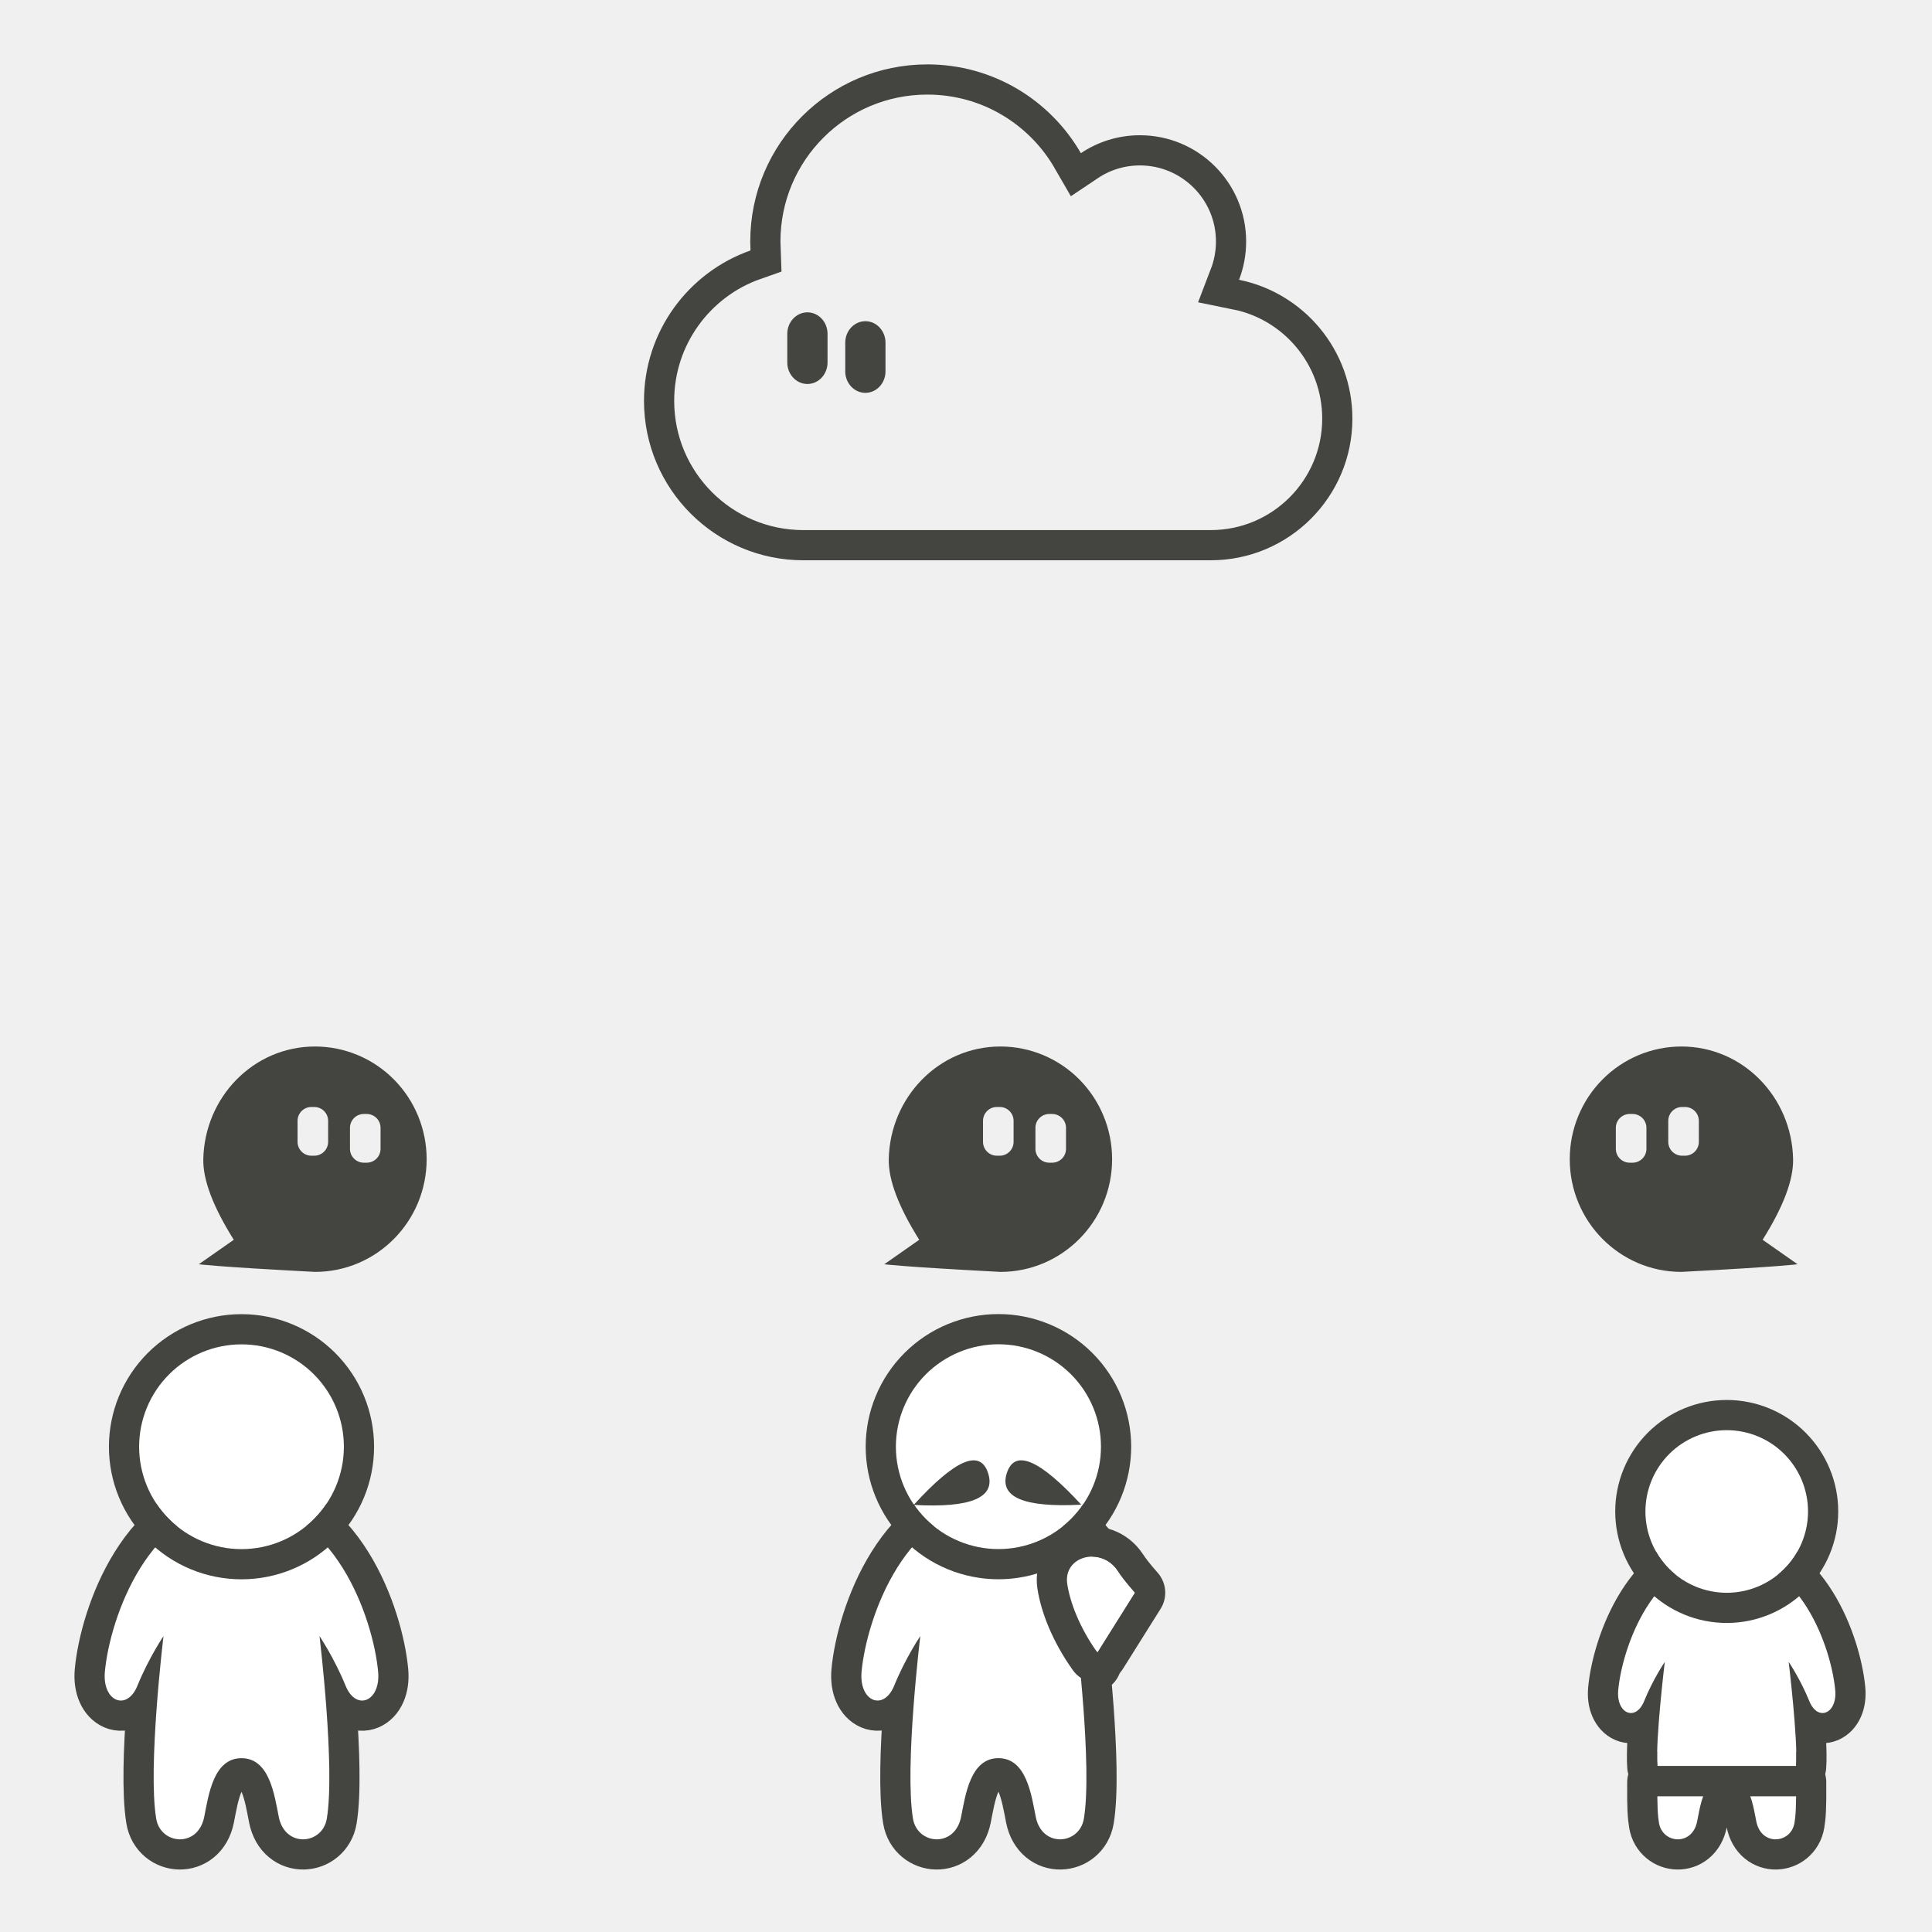
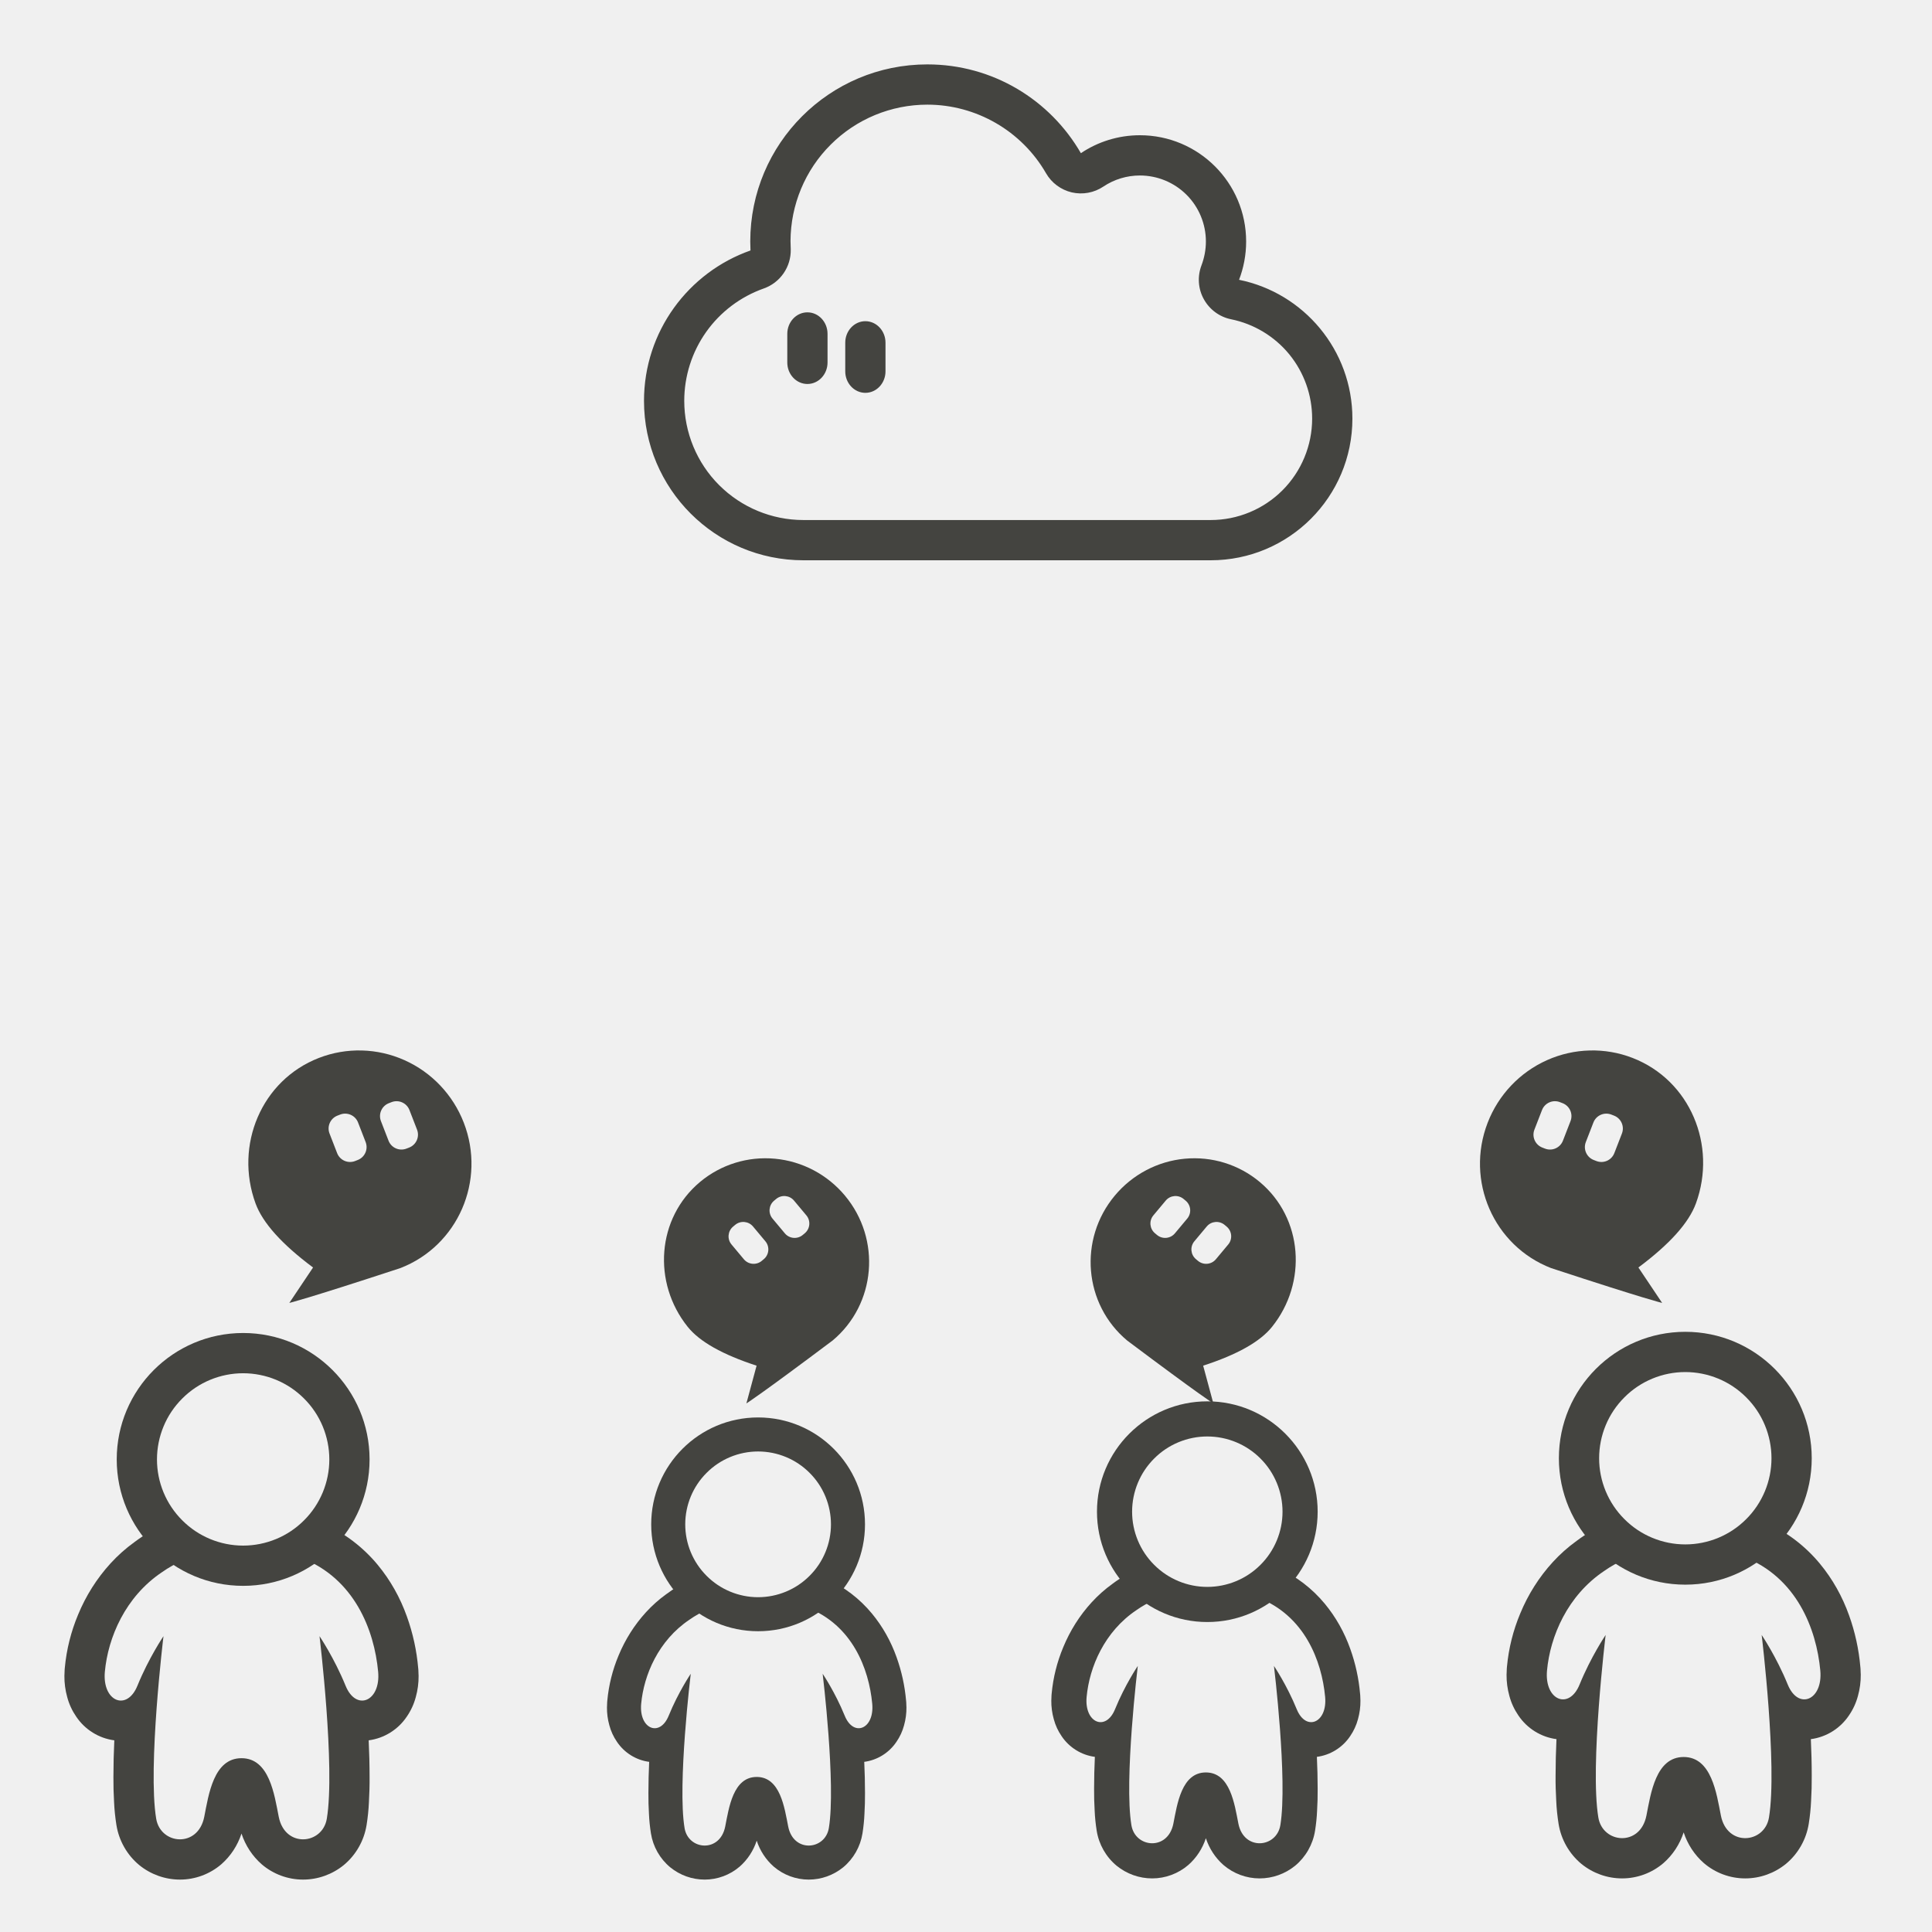
- <svg xmlns="http://www.w3.org/2000/svg" width="240pt" height="240pt" viewBox="0 0 240 240">
+ <svg xmlns="http://www.w3.org/2000/svg" style="isolation:isolate" viewBox="0 0 240 240" width="240pt" height="240pt">
  <defs>
-     <style>#p1 {animation: p1 linear 3.2s infinite;} @keyframes p1 {0% {transform: translate(0, 0);opacity: 0;} 30% {transform: translate(15pt, -20pt);opacity: 1;} 60%, 100% {transform: translate(30pt, -40pt);opacity: 0;}} #p2 {animation: p2 linear 3.2s infinite;} @keyframes p2 {0%, 35% {transform: translate(0, 0);opacity: 0;} 65% {transform: translate(0, -21pt);opacity: 1;}95%, 100% {transform: translate(0, -42pt);opacity: 0;}}#p3 {animation: p3 linear 3.2s infinite;} @keyframes p3 {0%, 20% {transform: translate(0, 0);opacity: 0;} 50% {transform: translate(-15px, -20pt);opacity: 1;} 80%, 100% {transform: translate(-30pt, -40pt);opacity: 0;}} #cloud {animation: cloud linear 3.2s infinite;transform-origin: 50% 60%;} @keyframes cloud {0%, 79% {transform: scale(1.0, 1.0);} 80% {transform: scale(1.0, 1.02);} 85% {transform: scale(1.0, 0.95);} 90% {transform: scale(0.9, 1.0);} 98%, 100% {transform: scale(1.0, 1.0);}}</style>
+     <style>#kv-cloud {animation:kv-cloud linear 3.2s infinite;transform-origin: 50% 60%;} @keyframes kv-cloud {0%, 84% {transform:scale(1.0,1.0);} 85% {transform:scale(1.0,1.02);} 90% {transform:scale(1.02, 0.96);} 95% {transform:scale(0.92,1.0);}100% {transform:scale(1.0,1.0);}} #kv-p0 {animation:kv-p0 ease-out 3.2s infinite;}@keyframes kv-p0 {0% {transform:translate(0, 0);opacity:0;} 30% {transform:translate(10pt, -25pt);opacity:1;} 60%, 100% {transform:translate(20pt,-50pt);opacity:0;}} #kv-p1 {animation:kv-p1 ease-out 3.2s infinite;} @keyframes kv-p1 {0%, 25% {transform:translate(0,0);opacity:0;} 55% {transform:translate(3pt, -25pt);opacity:1;} 85%, 100% {transform:translate(6pt,-50pt);opacity:0;}} #kv-p2 {animation:kv-p2 ease-out 3.2s infinite;} @keyframes kv-p2 {0%, 20% {transform:translate(0,0);opacity:0;} 50% {transform:translate(-3pt, -25pt);opacity:1;} 80%, 100% {transform:translate(-6pt,-50pt);opacity:0;}} #kv-p3 {animation:kv-p3 ease-out 3.2s infinite;} @keyframes kv-p3 {0%, 10% {transform:translate(0,0);opacity:0;} 40% {transform:translate(-10pt, -25pt);opacity:1;} 70%, 100% {transform:translate(-20pt,-50pt);opacity:0;}}</style>
  </defs>
  <g>
-     <mask id="mask-h1-0" x="-200%" y="-200%" width="400%" height="400%">
-       <rect x="-200%" y="-200%" width="400%" height="400%" style="fill:#fff;" />
-       <path d=" M 30 186.842 C 18.51 186.842 13.638 201.045 13.026 207.661 C 12.685 211.356 15.758 212.635 17.072 209.406 C 18.475 205.96 20.309 203.25 20.309 203.25 C 20.309 203.25 18.338 219.523 19.402 225.925 C 19.939 229.159 24.598 229.604 25.373 225.693 C 25.916 222.948 26.53 218.409 30 218.409 C 33.47 218.409 34.084 222.948 34.627 225.693 C 35.402 229.604 40.061 229.159 40.598 225.925 C 41.662 219.523 39.691 203.25 39.691 203.25 C 39.691 203.25 41.525 205.96 42.928 209.406 C 44.242 212.635 47.315 211.356 46.974 207.661 C 46.362 201.045 41.49 186.842 30 186.842 L 30 186.842 Z " fill="black" stroke="none" />
-     </mask>
-     <path d=" M 30 186.842 C 18.51 186.842 13.638 201.045 13.026 207.661 C 12.685 211.356 15.758 212.635 17.072 209.406 C 18.475 205.96 20.309 203.25 20.309 203.25 C 20.309 203.25 18.338 219.523 19.402 225.925 C 19.939 229.159 24.598 229.604 25.373 225.693 C 25.916 222.948 26.53 218.409 30 218.409 C 33.47 218.409 34.084 222.948 34.627 225.693 C 35.402 229.604 40.061 229.159 40.598 225.925 C 41.662 219.523 39.691 203.25 39.691 203.25 C 39.691 203.25 41.525 205.96 42.928 209.406 C 44.242 212.635 47.315 211.356 46.974 207.661 C 46.362 201.045 41.49 186.842 30 186.842 L 30 186.842 Z " fill="rgb(255,255,255)" />
-     <path d=" M 30 186.842 C 18.51 186.842 13.638 201.045 13.026 207.661 C 12.685 211.356 15.758 212.635 17.072 209.406 C 18.475 205.96 20.309 203.25 20.309 203.25 C 20.309 203.25 18.338 219.523 19.402 225.925 C 19.939 229.159 24.598 229.604 25.373 225.693 C 25.916 222.948 26.53 218.409 30 218.409 C 33.47 218.409 34.084 222.948 34.627 225.693 C 35.402 229.604 40.061 229.159 40.598 225.925 C 41.662 219.523 39.691 203.25 39.691 203.25 C 39.691 203.25 41.525 205.96 42.928 209.406 C 44.242 212.635 47.315 211.356 46.974 207.661 C 46.362 201.045 41.49 186.842 30 186.842 L 30 186.842 Z " fill="rgb(255,255,255)" mask="url(#mask-h1-0)" vector-effect="non-scaling-stroke" stroke-width="10" stroke="#444440" stroke-linejoin="round" stroke-linecap="butt" stroke-miterlimit="4" />
-     <mask id="mask-h1-1" x="-200%" y="-200%" width="400%" height="400%">
-       <rect x="-200%" y="-200%" width="400%" height="400%" style="fill:#fff;" />
-       <path d=" M 42.719 179.719 C 42.719 183.093 41.379 186.328 38.994 188.713 C 36.609 191.098 33.373 192.438 30 192.438 C 26.627 192.438 23.391 191.098 21.006 188.713 C 18.621 186.328 17.281 183.093 17.281 179.719 C 17.281 176.346 18.621 173.111 21.006 170.725 C 23.391 168.34 26.627 167 30 167 C 33.373 167 36.609 168.34 38.994 170.725 C 41.379 173.111 42.719 176.346 42.719 179.719 L 42.719 179.719 Z " fill="black" stroke="none" />
-     </mask>
-     <path d=" M 42.719 179.719 C 42.719 183.093 41.379 186.328 38.994 188.713 C 36.609 191.098 33.373 192.438 30 192.438 C 26.627 192.438 23.391 191.098 21.006 188.713 C 18.621 186.328 17.281 183.093 17.281 179.719 C 17.281 176.346 18.621 173.111 21.006 170.725 C 23.391 168.34 26.627 167 30 167 C 33.373 167 36.609 168.34 38.994 170.725 C 41.379 173.111 42.719 176.346 42.719 179.719 L 42.719 179.719 Z " fill="rgb(255,255,255)" />
-     <path d=" M 42.719 179.719 C 42.719 183.093 41.379 186.328 38.994 188.713 C 36.609 191.098 33.373 192.438 30 192.438 C 26.627 192.438 23.391 191.098 21.006 188.713 C 18.621 186.328 17.281 183.093 17.281 179.719 C 17.281 176.346 18.621 173.111 21.006 170.725 C 23.391 168.34 26.627 167 30 167 C 33.373 167 36.609 168.34 38.994 170.725 C 41.379 173.111 42.719 176.346 42.719 179.719 L 42.719 179.719 Z " fill="rgb(255,255,255)" mask="url(#mask-h1-1)" vector-effect="non-scaling-stroke" stroke-width="10" stroke="#444440" stroke-linejoin="round" stroke-linecap="butt" stroke-miterlimit="4" />
+     <path d=" M 20.526 189.329 C 19.162 189.932 17.873 190.682 16.689 191.574 L 20.127 195.3 C 20.941 194.725 21.838 194.22 22.823 193.801 C 21.158 192.671 20.419 191.026 20.526 189.329 ZM 40.33 189.34 C 42.88 190.5 45.13 192.23 46.92 194.39 C 48.5 196.3 49.72 198.48 50.55 200.82 C 51.29 202.88 51.76 205.03 51.95 207.22 C 51.96 207.29 51.96 207.36 51.97 207.43 L 51.99 207.98 C 52 208.05 52 208.11 52 208.17 C 52.01 209.07 51.89 209.96 51.65 210.82 C 51.42 211.69 51.04 212.51 50.53 213.25 C 49.45 214.86 47.72 215.94 45.8 216.19 C 45.87 217.71 45.91 219.22 45.91 220.74 C 45.92 221.77 45.89 222.81 45.83 223.84 C 45.79 224.8 45.69 225.75 45.54 226.7 C 45.23 228.65 44.22 230.43 42.7 231.69 C 41.27 232.85 39.49 233.49 37.64 233.49 C 35.76 233.49 33.93 232.81 32.5 231.58 C 31.34 230.56 30.48 229.24 30 227.77 C 29.52 229.24 28.66 230.56 27.5 231.58 C 26.07 232.81 24.24 233.49 22.36 233.49 C 20.51 233.49 18.73 232.85 17.3 231.69 C 15.78 230.43 14.77 228.65 14.46 226.7 C 14.31 225.75 14.21 224.8 14.17 223.84 C 14.11 222.81 14.08 221.77 14.09 220.74 C 14.09 219.22 14.13 217.71 14.2 216.19 C 12.28 215.94 10.55 214.86 9.47 213.25 C 8.96 212.51 8.58 211.69 8.35 210.82 C 8.11 209.96 7.99 209.07 8 208.17 C 8 208.11 8 208.05 8.01 207.98 L 8.03 207.43 C 8.04 207.35 8.04 207.27 8.05 207.19 C 8.26 204.91 8.82 202.68 9.7 200.58 C 10.67 198.23 12.03 196.07 13.74 194.2 C 14.635 193.225 15.62 192.342 16.689 191.574 L 20.127 195.3 C 15.564 198.352 13.419 203.416 13.026 207.661 C 12.685 211.356 15.758 212.635 17.072 209.406 C 18.475 205.96 20.309 203.25 20.309 203.25 C 20.309 203.25 18.338 219.523 19.402 225.925 C 19.939 229.159 24.598 229.604 25.373 225.693 C 25.916 222.948 26.53 218.409 30 218.409 C 33.47 218.409 34.084 222.948 34.627 225.693 C 35.402 229.604 40.061 229.159 40.598 225.925 C 41.662 219.523 39.691 203.25 39.691 203.25 C 39.691 203.25 41.525 205.96 42.928 209.406 C 44.242 212.635 47.315 211.356 46.974 207.661 C 46.495 202.48 44.017 196.079 37.452 193.542 C 38.771 192.05 39.783 189.09 40.33 189.34 Z " fill-rule="evenodd" fill="#444440" />
+     <path d=" M 14.5 181.295 C 14.5 172.627 21.537 165.59 30.205 165.59 C 38.873 165.59 45.91 172.627 45.91 181.295 C 45.91 189.963 38.873 197 30.205 197 C 21.537 197 14.5 189.963 14.5 181.295 ZM 19.5 181.3 C 19.5 178.46 20.63 175.73 22.64 173.73 C 24.64 171.72 27.37 170.59 30.2 170.59 C 33.04 170.59 35.77 171.72 37.77 173.73 C 39.78 175.73 40.91 178.46 40.91 181.3 C 40.91 184.13 39.78 186.86 37.77 188.86 C 35.77 190.87 33.04 192 30.2 192 C 27.37 192 24.64 190.87 22.64 188.86 C 20.63 186.86 19.5 184.13 19.5 181.3 Z " fill-rule="evenodd" fill="#444440" />
  </g>
  <g>
-     <mask id="mask-h2-0" x="-200%" y="-200%" width="400%" height="400%">
-       <rect x="-200%" y="-200%" width="400%" height="400%" style="fill:#fff;" />
-       <path d=" M 135.584 206.521 C 135.022 205.143 133.736 203.246 133.736 203.246 C 133.736 203.246 135.71 219.521 134.644 225.925 C 134.106 229.159 129.439 229.605 128.663 225.693 C 128.119 222.947 127.505 218.407 124.029 218.407 C 120.552 218.407 119.938 222.947 119.394 225.693 C 118.618 229.605 113.951 229.159 113.413 225.925 C 112.347 219.521 114.321 203.246 114.321 203.246 C 114.321 203.246 112.484 205.956 111.079 209.403 C 109.763 212.632 106.684 211.353 107.026 207.657 C 107.639 201.04 112.519 186.835 124.029 186.835 L 124.029 186.835 C 131.434 186.835 136.095 192.716 138.606 198.677 L 135.584 206.521 L 135.584 206.521 Z " fill="black" stroke="none" />
-     </mask>
-     <path d=" M 135.584 206.521 C 135.022 205.143 133.736 203.246 133.736 203.246 C 133.736 203.246 135.71 219.521 134.644 225.925 C 134.106 229.159 129.439 229.605 128.663 225.693 C 128.119 222.947 127.505 218.407 124.029 218.407 C 120.552 218.407 119.938 222.947 119.394 225.693 C 118.618 229.605 113.951 229.159 113.413 225.925 C 112.347 219.521 114.321 203.246 114.321 203.246 C 114.321 203.246 112.484 205.956 111.079 209.403 C 109.763 212.632 106.684 211.353 107.026 207.657 C 107.639 201.04 112.519 186.835 124.029 186.835 L 124.029 186.835 C 131.434 186.835 136.095 192.716 138.606 198.677 L 135.584 206.521 L 135.584 206.521 Z " fill="rgb(255,255,255)" />
-     <path d=" M 135.584 206.521 C 135.022 205.143 133.736 203.246 133.736 203.246 C 133.736 203.246 135.71 219.521 134.644 225.925 C 134.106 229.159 129.439 229.605 128.663 225.693 C 128.119 222.947 127.505 218.407 124.029 218.407 C 120.552 218.407 119.938 222.947 119.394 225.693 C 118.618 229.605 113.951 229.159 113.413 225.925 C 112.347 219.521 114.321 203.246 114.321 203.246 C 114.321 203.246 112.484 205.956 111.079 209.403 C 109.763 212.632 106.684 211.353 107.026 207.657 C 107.639 201.04 112.519 186.835 124.029 186.835 L 124.029 186.835 C 131.434 186.835 136.095 192.716 138.606 198.677 L 135.584 206.521 L 135.584 206.521 Z " fill="rgb(255,255,255)" mask="url(#mask-h2-0)" vector-effect="non-scaling-stroke" stroke-width="10" stroke="#444440" stroke-linejoin="round" stroke-linecap="butt" stroke-miterlimit="4" />
-     <mask id="mask-h2-1" x="-200%" y="-200%" width="400%" height="400%">
-       <rect x="-200%" y="-200%" width="400%" height="400%" style="fill:#fff;" />
-       <path d=" M 141 197.855 C 139.733 196.408 139.279 195.774 138.844 195.12 C 136.81 192.056 132.05 193.27 132.579 196.777 C 132.916 199.016 134.093 202.17 136.328 205.299 L 141 197.855 L 141 197.855 Z " fill="black" stroke="none" />
-     </mask>
-     <path d=" M 141 197.855 C 139.733 196.408 139.279 195.774 138.844 195.12 C 136.81 192.056 132.05 193.27 132.579 196.777 C 132.916 199.016 134.093 202.17 136.328 205.299 L 141 197.855 L 141 197.855 Z " fill="rgb(255,255,255)" />
-     <path d=" M 141 197.855 C 139.733 196.408 139.279 195.774 138.844 195.12 C 136.81 192.056 132.05 193.27 132.579 196.777 C 132.916 199.016 134.093 202.17 136.328 205.299 L 141 197.855 L 141 197.855 Z " fill="rgb(255,255,255)" mask="url(#mask-h2-1)" vector-effect="non-scaling-stroke" stroke-width="10" stroke="#444440" stroke-linejoin="round" stroke-linecap="butt" stroke-miterlimit="4" />
-     <mask id="mask-h2-2" x="-200%" y="-200%" width="400%" height="400%">
-       <rect x="-200%" y="-200%" width="400%" height="400%" style="fill:#fff;" />
-       <path d=" M 136.769 179.711 C 136.769 183.085 135.427 186.32 133.037 188.706 C 130.648 191.092 127.408 192.432 124.029 192.432 C 120.65 192.432 117.409 191.092 115.02 188.706 C 112.63 186.32 111.288 183.085 111.288 179.711 C 111.288 176.337 112.63 173.101 115.02 170.715 C 117.409 168.33 120.65 166.989 124.029 166.989 C 127.408 166.989 130.648 168.33 133.037 170.715 C 135.427 173.101 136.769 176.337 136.769 179.711 L 136.769 179.711 Z " fill="black" stroke="none" />
-     </mask>
-     <path d=" M 136.769 179.711 C 136.769 183.085 135.427 186.32 133.037 188.706 C 130.648 191.092 127.408 192.432 124.029 192.432 C 120.65 192.432 117.409 191.092 115.02 188.706 C 112.63 186.32 111.288 183.085 111.288 179.711 C 111.288 176.337 112.63 173.101 115.02 170.715 C 117.409 168.33 120.65 166.989 124.029 166.989 C 127.408 166.989 130.648 168.33 133.037 170.715 C 135.427 173.101 136.769 176.337 136.769 179.711 L 136.769 179.711 Z " fill="rgb(255,255,255)" />
-     <path d=" M 136.769 179.711 C 136.769 183.085 135.427 186.32 133.037 188.706 C 130.648 191.092 127.408 192.432 124.029 192.432 C 120.65 192.432 117.409 191.092 115.02 188.706 C 112.63 186.32 111.288 183.085 111.288 179.711 C 111.288 176.337 112.63 173.101 115.02 170.715 C 117.409 168.33 120.65 166.989 124.029 166.989 C 127.408 166.989 130.648 168.33 133.037 170.715 C 135.427 173.101 136.769 176.337 136.769 179.711 L 136.769 179.711 Z " fill="rgb(255,255,255)" mask="url(#mask-h2-2)" vector-effect="non-scaling-stroke" stroke-width="10" stroke="#444440" stroke-linejoin="round" stroke-linecap="butt" stroke-miterlimit="4" />
-     <path d=" M 125.076 182.975 Q 123.606 187.483 134.316 186.916 Q 126.546 178.468 125.076 182.975 ZM 122.744 182.995 Q 124.228 187.547 113.506 186.945 Q 121.26 178.444 122.744 182.995 Z " fill-rule="evenodd" fill="#444440" />
+     <path d=" M 85.99 196.152 C 84.837 196.661 83.747 197.295 82.746 198.05 L 85.653 201.2 C 86.341 200.714 87.1 200.287 87.932 199.933 C 86.525 198.977 85.9 197.586 85.99 196.152 ZM 102.735 196.161 C 104.891 197.142 106.793 198.604 108.307 200.431 C 109.642 202.046 110.674 203.889 111.376 205.867 C 112.001 207.609 112.399 209.427 112.559 211.279 C 112.568 211.338 112.568 211.397 112.576 211.456 L 112.593 211.921 C 112.602 211.98 112.602 212.031 112.602 212.082 C 112.61 212.843 112.509 213.595 112.306 214.322 C 112.111 215.058 111.79 215.751 111.359 216.377 C 110.446 217.738 108.983 218.651 107.36 218.863 C 107.419 220.148 107.453 221.425 107.453 222.71 C 107.461 223.581 107.436 224.46 107.385 225.331 C 107.351 226.143 107.267 226.946 107.14 227.749 C 106.878 229.398 106.024 230.903 104.739 231.968 C 103.529 232.949 102.024 233.49 100.46 233.49 C 98.871 233.49 97.323 232.915 96.114 231.875 C 95.134 231.013 94.406 229.897 94.001 228.654 C 93.595 229.897 92.868 231.013 91.887 231.875 C 90.678 232.915 89.13 233.49 87.541 233.49 C 85.977 233.49 84.472 232.949 83.263 231.968 C 81.977 230.903 81.123 229.398 80.861 227.749 C 80.735 226.946 80.65 226.143 80.616 225.331 C 80.565 224.46 80.54 223.581 80.549 222.71 C 80.549 221.425 80.582 220.148 80.642 218.863 C 79.018 218.651 77.555 217.738 76.642 216.377 C 76.211 215.751 75.89 215.058 75.695 214.322 C 75.492 213.595 75.391 212.843 75.399 212.082 C 75.399 212.031 75.399 211.98 75.408 211.921 L 75.425 211.456 C 75.433 211.388 75.433 211.321 75.442 211.253 C 75.619 209.325 76.093 207.44 76.837 205.664 C 77.657 203.677 78.807 201.851 80.253 200.27 C 81.01 199.446 81.842 198.699 82.746 198.05 L 85.653 201.2 C 81.795 203.781 79.981 208.062 79.649 211.651 C 79.361 214.775 81.959 215.857 83.07 213.127 C 84.256 210.213 85.807 207.922 85.807 207.922 C 85.807 207.922 84.141 221.681 85.04 227.094 C 85.494 229.828 89.433 230.205 90.088 226.898 C 90.548 224.577 91.066 220.739 94.001 220.739 C 96.935 220.739 97.453 224.577 97.913 226.898 C 98.568 230.205 102.507 229.828 102.961 227.094 C 103.861 221.681 102.194 207.922 102.194 207.922 C 102.194 207.922 103.745 210.213 104.931 213.127 C 106.042 215.857 108.641 214.775 108.352 211.651 C 107.947 207.271 105.852 201.859 100.301 199.713 C 101.417 198.453 102.272 195.949 102.735 196.161 Z " fill-rule="evenodd" fill="#444440" />
+     <path d=" M 80.895 189.359 C 80.895 182.03 86.845 176.08 94.174 176.08 C 101.503 176.08 107.453 182.03 107.453 189.359 C 107.453 196.687 101.503 202.637 94.174 202.637 C 86.845 202.637 80.895 196.687 80.895 189.359 ZM 85.123 189.363 C 85.123 186.962 86.078 184.653 87.778 182.962 C 89.469 181.263 91.777 180.308 94.17 180.308 C 96.571 180.308 98.879 181.263 100.57 182.962 C 102.27 184.653 103.225 186.962 103.225 189.363 C 103.225 191.756 102.27 194.064 100.57 195.755 C 98.879 197.454 96.571 198.41 94.17 198.41 C 91.777 198.41 89.469 197.454 87.778 195.755 C 86.078 194.064 85.123 191.756 85.123 189.363 Z " fill-rule="evenodd" fill="#444440" />
  </g>
  <g>
-     <mask id="mask-h3-0" x="-200%" y="-200%" width="400%" height="400%">
-       <rect x="-200%" y="-200%" width="400%" height="400%" style="fill:#fff;" />
-       <path d=" M 212.556 221.395 C 211.449 222.57 211.124 224.761 210.825 226.269 C 210.21 229.375 206.511 229.021 206.084 226.453 C 205.943 225.603 205.852 224.589 205.885 221.395 L 212.556 221.395 L 216.444 221.395 L 223.115 221.395 C 223.148 224.589 223.057 225.603 222.916 226.453 C 222.489 229.021 218.79 229.375 218.175 226.269 C 217.876 224.761 217.551 222.57 216.444 221.395 L 212.556 221.395 L 212.556 221.395 Z " fill="black" stroke="none" />
-     </mask>
-     <path d=" M 212.556 221.395 C 211.449 222.57 211.124 224.761 210.825 226.269 C 210.21 229.375 206.511 229.021 206.084 226.453 C 205.943 225.603 205.852 224.589 205.885 221.395 L 212.556 221.395 L 216.444 221.395 L 223.115 221.395 C 223.148 224.589 223.057 225.603 222.916 226.453 C 222.489 229.021 218.79 229.375 218.175 226.269 C 217.876 224.761 217.551 222.57 216.444 221.395 L 212.556 221.395 L 212.556 221.395 Z " fill="rgb(255,255,255)" />
-     <path d=" M 212.556 221.395 C 211.449 222.57 211.124 224.761 210.825 226.269 C 210.21 229.375 206.511 229.021 206.084 226.453 C 205.943 225.603 205.852 224.589 205.885 221.395 L 212.556 221.395 L 216.444 221.395 L 223.115 221.395 C 223.148 224.589 223.057 225.603 222.916 226.453 C 222.489 229.021 218.79 229.375 218.175 226.269 C 217.876 224.761 217.551 222.57 216.444 221.395 L 212.556 221.395 L 212.556 221.395 Z " fill="rgb(255,255,255)" mask="url(#mask-h3-0)" vector-effect="non-scaling-stroke" stroke-width="10" stroke="#444440" stroke-linejoin="round" stroke-linecap="butt" stroke-miterlimit="4" />
-     <mask id="mask-h3-1" x="-200%" y="-200%" width="400%" height="400%">
-       <rect x="-200%" y="-200%" width="400%" height="400%" style="fill:#fff;" />
-       <path d=" M 223.115 219.395 C 223.368 216.129 222.196 206.446 222.196 206.446 C 222.196 206.446 223.652 208.598 224.766 211.335 C 225.81 213.899 228.25 212.883 227.979 209.949 C 227.494 204.695 223.625 193.417 214.5 193.417 L 214.5 193.417 C 205.375 193.417 201.506 204.695 201.021 209.949 C 200.75 212.883 203.19 213.899 204.234 211.335 C 205.348 208.598 206.804 206.446 206.804 206.446 C 206.804 206.446 205.632 216.129 205.885 219.395 L 212.556 219.395 L 216.444 219.395 L 223.115 219.395 L 223.115 219.395 Z " fill="black" stroke="none" />
-     </mask>
-     <path d=" M 223.115 219.395 C 223.368 216.129 222.196 206.446 222.196 206.446 C 222.196 206.446 223.652 208.598 224.766 211.335 C 225.81 213.899 228.25 212.883 227.979 209.949 C 227.494 204.695 223.625 193.417 214.5 193.417 L 214.5 193.417 C 205.375 193.417 201.506 204.695 201.021 209.949 C 200.75 212.883 203.19 213.899 204.234 211.335 C 205.348 208.598 206.804 206.446 206.804 206.446 C 206.804 206.446 205.632 216.129 205.885 219.395 L 212.556 219.395 L 216.444 219.395 L 223.115 219.395 L 223.115 219.395 Z " fill="rgb(255,255,255)" />
-     <path d=" M 223.115 219.395 C 223.368 216.129 222.196 206.446 222.196 206.446 C 222.196 206.446 223.652 208.598 224.766 211.335 C 225.81 213.899 228.25 212.883 227.979 209.949 C 227.494 204.695 223.625 193.417 214.5 193.417 L 214.5 193.417 C 205.375 193.417 201.506 204.695 201.021 209.949 C 200.75 212.883 203.19 213.899 204.234 211.335 C 205.348 208.598 206.804 206.446 206.804 206.446 C 206.804 206.446 205.632 216.129 205.885 219.395 L 212.556 219.395 L 216.444 219.395 L 223.115 219.395 L 223.115 219.395 Z " fill="rgb(255,255,255)" mask="url(#mask-h3-1)" vector-effect="non-scaling-stroke" stroke-width="10" stroke="#444440" stroke-linejoin="round" stroke-linecap="butt" stroke-miterlimit="4" />
-     <mask id="mask-h3-2" x="-200%" y="-200%" width="400%" height="400%">
-       <rect x="-200%" y="-200%" width="400%" height="400%" style="fill:#fff;" />
-       <path d=" M 224.601 187.76 C 224.601 190.439 223.536 193.008 221.642 194.902 C 219.748 196.796 217.179 197.861 214.5 197.861 C 211.821 197.861 209.252 196.796 207.358 194.902 C 205.464 193.008 204.399 190.439 204.399 187.76 C 204.399 185.081 205.464 182.512 207.358 180.618 C 209.252 178.724 211.821 177.66 214.5 177.66 C 217.179 177.66 219.748 178.724 221.642 180.618 C 223.536 182.512 224.601 185.081 224.601 187.76 L 224.601 187.76 Z " fill="black" stroke="none" />
-     </mask>
-     <path d=" M 224.601 187.76 C 224.601 190.439 223.536 193.008 221.642 194.902 C 219.748 196.796 217.179 197.861 214.5 197.861 C 211.821 197.861 209.252 196.796 207.358 194.902 C 205.464 193.008 204.399 190.439 204.399 187.76 C 204.399 185.081 205.464 182.512 207.358 180.618 C 209.252 178.724 211.821 177.66 214.5 177.66 C 217.179 177.66 219.748 178.724 221.642 180.618 C 223.536 182.512 224.601 185.081 224.601 187.76 L 224.601 187.76 Z " fill="rgb(255,255,255)" />
-     <path d=" M 224.601 187.76 C 224.601 190.439 223.536 193.008 221.642 194.902 C 219.748 196.796 217.179 197.861 214.5 197.861 C 211.821 197.861 209.252 196.796 207.358 194.902 C 205.464 193.008 204.399 190.439 204.399 187.76 C 204.399 185.081 205.464 182.512 207.358 180.618 C 209.252 178.724 211.821 177.66 214.5 177.66 C 217.179 177.66 219.748 178.724 221.642 180.618 C 223.536 182.512 224.601 185.081 224.601 187.76 L 224.601 187.76 Z " fill="rgb(255,255,255)" mask="url(#mask-h3-2)" vector-effect="non-scaling-stroke" stroke-width="10" stroke="#444440" stroke-linejoin="round" stroke-linecap="butt" stroke-miterlimit="4" />
+     <path d=" M 141.53 194.799 C 140.339 195.325 139.214 195.979 138.181 196.759 L 141.181 200.01 C 141.891 199.509 142.675 199.068 143.534 198.702 C 142.082 197.715 141.436 196.28 141.53 194.799 ZM 158.814 194.809 C 161.04 195.821 163.003 197.331 164.566 199.216 C 165.945 200.883 167.01 202.786 167.734 204.828 C 168.38 206.626 168.79 208.502 168.956 210.414 C 168.965 210.475 168.965 210.536 168.973 210.597 L 168.991 211.077 C 168.999 211.138 168.999 211.191 168.999 211.243 C 169.008 212.028 168.903 212.805 168.694 213.556 C 168.493 214.315 168.162 215.031 167.717 215.677 C 166.774 217.082 165.264 218.024 163.588 218.243 C 163.649 219.569 163.684 220.887 163.684 222.214 C 163.693 223.113 163.667 224.02 163.614 224.919 C 163.58 225.757 163.492 226.586 163.361 227.416 C 163.091 229.118 162.209 230.671 160.883 231.771 C 159.635 232.783 158.081 233.342 156.466 233.342 C 154.826 233.342 153.228 232.748 151.98 231.675 C 150.968 230.785 150.217 229.632 149.798 228.349 C 149.379 229.632 148.629 230.785 147.616 231.675 C 146.368 232.748 144.771 233.342 143.13 233.342 C 141.516 233.342 139.962 232.783 138.714 231.771 C 137.387 230.671 136.506 229.118 136.235 227.416 C 136.104 226.586 136.017 225.757 135.982 224.919 C 135.93 224.02 135.904 223.113 135.912 222.214 C 135.912 220.887 135.947 219.569 136.008 218.243 C 134.333 218.024 132.823 217.082 131.88 215.677 C 131.435 215.031 131.103 214.315 130.903 213.556 C 130.693 212.805 130.588 212.028 130.597 211.243 C 130.597 211.191 130.597 211.138 130.606 211.077 L 130.623 210.597 C 130.632 210.527 130.632 210.457 130.641 210.388 C 130.824 208.398 131.313 206.451 132.081 204.619 C 132.927 202.568 134.114 200.682 135.607 199.05 C 136.388 198.2 137.248 197.429 138.181 196.759 L 141.181 200.01 C 137.199 202.674 135.326 207.094 134.984 210.799 C 134.686 214.023 137.368 215.14 138.515 212.322 C 139.739 209.314 141.34 206.949 141.34 206.949 C 141.34 206.949 139.62 221.151 140.549 226.739 C 141.017 229.562 145.084 229.95 145.76 226.537 C 146.234 224.141 146.769 220.179 149.798 220.179 C 152.827 220.179 153.362 224.141 153.837 226.537 C 154.513 229.95 158.579 229.562 159.048 226.739 C 159.976 221.151 158.256 206.949 158.256 206.949 C 158.256 206.949 159.857 209.314 161.082 212.322 C 162.228 215.14 164.911 214.023 164.613 210.799 C 164.195 206.277 162.032 200.691 156.302 198.476 C 157.454 197.174 158.337 194.59 158.814 194.809 Z " fill-rule="evenodd" fill="#444440" />
+     <path d=" M 136.27 187.787 C 136.27 180.222 142.412 174.08 149.977 174.08 C 157.542 174.08 163.684 180.222 163.684 187.787 C 163.684 195.352 157.542 201.494 149.977 201.494 C 142.412 201.494 136.27 195.352 136.27 187.787 ZM 140.634 187.791 C 140.634 185.313 141.62 182.93 143.375 181.184 C 145.12 179.43 147.503 178.444 149.973 178.444 C 152.452 178.444 154.834 179.43 156.58 181.184 C 158.334 182.93 159.32 185.313 159.32 187.791 C 159.32 190.261 158.334 192.644 156.58 194.39 C 154.834 196.144 152.452 197.13 149.973 197.13 C 147.503 197.13 145.12 196.144 143.375 194.39 C 141.62 192.644 140.634 190.261 140.634 187.791 Z " fill-rule="evenodd" fill="#444440" />
  </g>
-   <g id="cloud">
-     <mask id="mask-cloud">
-       <path d=" M 153.92 34.757 C 154.484 33.286 154.8 31.677 154.8 30 C 154.8 22.712 148.888 16.8 141.6 16.8 C 138.891 16.8 136.361 17.625 134.271 19.027 C 130.463 12.427 123.354 8 115.2 8 C 103.045 8 93.2 17.845 93.2 30 C 93.2 30.371 93.214 30.742 93.228 31.114 C 85.528 33.822 80 41.165 80 49.8 C 80 60.731 88.869 69.6 99.8 69.6 L 150.4 69.6 C 160.121 69.6 168 61.721 168 52 C 168 43.489 161.95 36.38 153.92 34.757 Z " fill="#fff" stroke="none" />
-     </mask>
-     <path d=" M 153.92 34.757 C 154.484 33.286 154.8 31.677 154.8 30 C 154.8 22.712 148.888 16.8 141.6 16.8 C 138.891 16.8 136.361 17.625 134.271 19.027 C 130.463 12.427 123.354 8 115.2 8 C 103.045 8 93.2 17.845 93.2 30 C 93.2 30.371 93.214 30.742 93.228 31.114 C 85.528 33.822 80 41.165 80 49.8 C 80 60.731 88.869 69.6 99.8 69.6 L 150.4 69.6 C 160.121 69.6 168 61.721 168 52 C 168 43.489 161.95 36.38 153.92 34.757 Z " fill="none" />
-     <path d=" M 153.92 34.757 C 154.484 33.286 154.8 31.677 154.8 30 C 154.8 22.712 148.888 16.8 141.6 16.8 C 138.891 16.8 136.361 17.625 134.271 19.027 C 130.463 12.427 123.354 8 115.2 8 C 103.045 8 93.2 17.845 93.2 30 C 93.2 30.371 93.214 30.742 93.228 31.114 C 85.528 33.822 80 41.165 80 49.8 C 80 60.731 88.869 69.6 99.8 69.6 L 150.4 69.6 C 160.121 69.6 168 61.721 168 52 C 168 43.489 161.95 36.38 153.92 34.757 Z " fill="none" mask="url(#mask-cloud)" vector-effect="non-scaling-stroke" stroke-width="10" stroke="#444440" stroke-linejoin="miter" stroke-linecap="square" stroke-miterlimit="3" />
-     <path d=" M 100.3 38.8 L 100.3 38.8 C 101.68 38.8 102.8 39.997 102.8 41.47 L 102.8 45.03 C 102.8 46.503 101.68 47.7 100.3 47.7 L 100.3 47.7 C 98.92 47.7 97.8 46.503 97.8 45.03 L 97.8 41.47 C 97.8 39.997 98.92 38.8 100.3 38.8 ZM 107.5 39.9 L 107.5 39.9 C 108.88 39.9 110 41.097 110 42.57 L 110 46.13 C 110 47.603 108.88 48.8 107.5 48.8 L 107.5 48.8 C 106.12 48.8 105 47.603 105 46.13 L 105 42.57 C 105 41.097 106.12 39.9 107.5 39.9 Z " fill-rule="evenodd" fill="#444440" />
+   <g>
+     <path d=" M 199.676 189.181 C 198.312 189.784 197.023 190.533 195.839 191.426 L 199.277 195.152 C 200.091 194.577 200.988 194.072 201.973 193.653 C 200.308 192.522 199.569 190.878 199.676 189.181 ZM 219.48 189.192 C 222.03 190.352 224.28 192.082 226.07 194.242 C 227.65 196.152 228.87 198.332 229.7 200.672 C 230.44 202.732 230.91 204.882 231.1 207.072 C 231.11 207.142 231.11 207.212 231.12 207.282 L 231.14 207.832 C 231.15 207.902 231.15 207.962 231.15 208.022 C 231.16 208.922 231.04 209.812 230.8 210.672 C 230.57 211.542 230.19 212.362 229.68 213.102 C 228.6 214.712 226.87 215.792 224.95 216.042 C 225.02 217.562 225.06 219.072 225.06 220.592 C 225.07 221.622 225.04 222.662 224.98 223.692 C 224.94 224.652 224.84 225.602 224.69 226.552 C 224.38 228.502 223.37 230.282 221.85 231.542 C 220.42 232.702 218.64 233.342 216.79 233.342 C 214.91 233.342 213.08 232.662 211.65 231.432 C 210.49 230.412 209.63 229.092 209.15 227.622 C 208.67 229.092 207.81 230.412 206.65 231.432 C 205.22 232.662 203.39 233.342 201.51 233.342 C 199.66 233.342 197.88 232.702 196.45 231.542 C 194.93 230.282 193.92 228.502 193.61 226.552 C 193.46 225.602 193.36 224.652 193.32 223.692 C 193.26 222.662 193.23 221.622 193.24 220.592 C 193.24 219.072 193.28 217.562 193.35 216.042 C 191.43 215.792 189.7 214.712 188.62 213.102 C 188.11 212.362 187.73 211.542 187.5 210.672 C 187.26 209.812 187.14 208.922 187.15 208.022 C 187.15 207.962 187.15 207.902 187.16 207.832 L 187.18 207.282 C 187.19 207.202 187.19 207.122 187.2 207.042 C 187.41 204.762 187.97 202.532 188.85 200.432 C 189.82 198.082 191.18 195.922 192.89 194.052 C 193.785 193.077 194.77 192.194 195.839 191.426 L 199.277 195.152 C 194.714 198.204 192.569 203.268 192.176 207.513 C 191.835 211.207 194.908 212.487 196.222 209.258 C 197.625 205.811 199.459 203.102 199.459 203.102 C 199.459 203.102 197.488 219.374 198.552 225.777 C 199.089 229.011 203.748 229.456 204.523 225.545 C 205.066 222.8 205.68 218.261 209.15 218.261 C 212.62 218.261 213.234 222.8 213.777 225.545 C 214.552 229.456 219.211 229.011 219.748 225.777 C 220.812 219.374 218.841 203.102 218.841 203.102 C 218.841 203.102 220.675 205.811 222.078 209.258 C 223.392 212.487 226.465 211.207 226.124 207.513 C 225.645 202.332 223.167 195.931 216.602 193.393 C 217.921 191.902 218.933 188.942 219.48 189.192 Z " fill-rule="evenodd" fill="#444440" />
+     <path d=" M 193.65 181.147 C 193.65 172.479 200.687 165.442 209.355 165.442 C 218.023 165.442 225.06 172.479 225.06 181.147 C 225.06 189.815 218.023 196.852 209.355 196.852 C 200.687 196.852 193.65 189.815 193.65 181.147 ZM 198.65 181.152 C 198.65 178.312 199.78 175.582 201.79 173.582 C 203.79 171.572 206.52 170.442 209.35 170.442 C 212.19 170.442 214.92 171.572 216.92 173.582 C 218.93 175.582 220.06 178.312 220.06 181.152 C 220.06 183.982 218.93 186.712 216.92 188.712 C 214.92 190.722 212.19 191.852 209.35 191.852 C 206.52 191.852 203.79 190.722 201.79 188.712 C 199.78 186.712 198.65 183.982 198.65 181.152 Z " fill-rule="evenodd" fill="#444440" />
  </g>
-   <path id="p1" d=" M 38.683 137.514 L 39.042 137.514 C 39.991 137.514 40.762 138.285 40.762 139.234 L 40.762 141.846 C 40.762 142.795 39.991 143.566 39.042 143.566 L 38.683 143.566 C 37.734 143.566 36.964 142.795 36.964 141.846 L 36.964 139.234 C 36.964 138.285 37.734 137.514 38.683 137.514 L 38.683 137.514 ZM 53 144 C 53 140.287 51.539 136.726 48.937 134.1 C 46.336 131.474 42.807 130 39.128 130 C 31.466 130 25.406 136.316 25.255 144 Q 25.179 147.858 29.041 154.01 L 24.7 157.049 C 24.7 157.049 26.615 157.342 39.128 158 C 46.789 158 53 151.732 53 144 L 53 144 ZM 45.195 138.382 L 45.554 138.382 C 46.503 138.382 47.274 139.153 47.274 140.102 L 47.274 142.714 C 47.274 143.663 46.503 144.434 45.554 144.434 L 45.195 144.434 C 44.246 144.434 43.475 143.663 43.475 142.714 L 43.475 140.102 C 43.475 139.153 44.246 138.382 45.195 138.382 Z " fill-rule="evenodd" fill="#444440" />
-   <path id="p2" d=" M 123.833 137.514 L 124.192 137.514 C 125.141 137.514 125.912 138.285 125.912 139.234 L 125.912 141.846 C 125.912 142.795 125.141 143.566 124.192 143.566 L 123.833 143.566 C 122.884 143.566 122.114 142.795 122.114 141.846 L 122.114 139.234 C 122.114 138.285 122.884 137.514 123.833 137.514 L 123.833 137.514 ZM 138.15 144 C 138.15 140.287 136.689 136.726 134.087 134.1 C 131.486 131.474 127.957 130 124.278 130 C 116.616 130 110.556 136.316 110.405 144 Q 110.329 147.858 114.191 154.01 L 109.85 157.049 C 109.85 157.049 111.765 157.342 124.278 158 C 131.939 158 138.15 151.732 138.15 144 L 138.15 144 ZM 130.345 138.382 L 130.704 138.382 C 131.653 138.382 132.424 139.153 132.424 140.102 L 132.424 142.714 C 132.424 143.663 131.653 144.434 130.704 144.434 L 130.345 144.434 C 129.396 144.434 128.625 143.663 128.625 142.714 L 128.625 140.102 C 128.625 139.153 129.396 138.382 130.345 138.382 Z " fill-rule="evenodd" fill="#444440" />
-   <path id="p3" d=" M 209.317 137.514 L 208.958 137.514 C 208.009 137.514 207.238 138.285 207.238 139.234 L 207.238 141.846 C 207.238 142.795 208.009 143.566 208.958 143.566 L 209.317 143.566 C 210.266 143.566 211.036 142.795 211.036 141.846 L 211.036 139.234 C 211.036 138.285 210.266 137.514 209.317 137.514 L 209.317 137.514 ZM 195 144 C 195 140.287 196.461 136.726 199.063 134.1 C 201.664 131.474 205.193 130 208.872 130 C 216.534 130 222.594 136.316 222.745 144 Q 222.821 147.858 218.959 154.01 L 223.3 157.049 C 223.3 157.049 221.385 157.342 208.872 158 C 201.211 158 195 151.732 195 144 L 195 144 ZM 202.805 138.382 L 202.446 138.382 C 201.497 138.382 200.726 139.153 200.726 140.102 L 200.726 142.714 C 200.726 143.663 201.497 144.434 202.446 144.434 L 202.805 144.434 C 203.754 144.434 204.525 143.663 204.525 142.714 L 204.525 140.102 C 204.525 139.153 203.754 138.382 202.805 138.382 Z " fill-rule="evenodd" fill="#444440" />
+   <path id="kv-cloud" d=" M 168 52 C 168 61.721 160.121 69.6 150.4 69.6 L 99.8 69.6 C 88.869 69.6 80 60.731 80 49.8 C 80 41.165 85.527 33.823 93.228 31.114 C 93.214 30.742 93.2 30.371 93.2 30 C 93.2 17.845 103.045 8 115.2 8 C 123.354 8 130.462 12.427 134.271 19.028 C 136.361 17.625 138.891 16.8 141.6 16.8 C 148.887 16.8 154.8 22.712 154.8 30 C 154.8 31.677 154.484 33.286 153.92 34.757 C 161.95 36.38 168 43.489 168 52 ZM 98.23 30.99 C 98.23 30.97 98.22 30.95 98.22 30.93 L 98.22 30.93 L 98.23 30.99 L 98.23 30.99 ZM 98.23 30.99 L 98.2 29.94 C 98.22 25.45 100.01 21.13 103.2 17.96 C 106.38 14.78 110.7 13 115.2 13 C 121.27 13 126.91 16.26 129.94 21.52 C 130.63 22.72 131.79 23.58 133.14 23.9 C 134.49 24.21 135.91 23.95 137.06 23.18 C 138.4 22.28 139.98 21.8 141.6 21.8 C 143.77 21.8 145.86 22.66 147.4 24.2 C 148.94 25.74 149.8 27.83 149.8 30 C 149.8 31.01 149.61 32.02 149.25 32.97 C 148.73 34.34 148.83 35.88 149.54 37.16 C 150.25 38.45 151.49 39.37 152.93 39.66 C 155.77 40.24 158.33 41.78 160.17 44.03 C 162 46.28 163 49.09 163 52 C 163 55.34 161.67 58.55 159.31 60.91 C 156.95 63.27 153.74 64.6 150.4 64.6 L 99.8 64.6 C 95.88 64.6 92.11 63.04 89.33 60.26 C 86.56 57.49 85 53.72 85 49.8 C 85 46.73 85.95 43.74 87.72 41.24 C 89.49 38.74 92 36.85 94.89 35.83 C 95.88 35.48 96.74 34.82 97.34 33.95 C 97.94 33.08 98.25 32.05 98.23 30.99 ZM 100.3 38.8 L 100.3 38.8 C 101.68 38.8 102.8 39.997 102.8 41.47 L 102.8 45.03 C 102.8 46.503 101.68 47.7 100.3 47.7 L 100.3 47.7 C 98.92 47.7 97.8 46.503 97.8 45.03 L 97.8 41.47 C 97.8 39.997 98.92 38.8 100.3 38.8 ZM 107.5 39.9 L 107.5 39.9 C 108.88 39.9 110 41.097 110 42.57 L 110 46.13 C 110 47.603 108.88 48.8 107.5 48.8 L 107.5 48.8 C 106.12 48.8 105 47.603 105 46.13 L 105 42.57 C 105 41.097 106.12 39.9 107.5 39.9 Z " fill-rule="evenodd" fill="#444440" />
+   <path id="kv-p0" d=" M 41.918 138.586 L 42.253 138.456 C 43.138 138.113 44.135 138.553 44.478 139.438 L 45.422 141.874 C 45.765 142.759 45.325 143.756 44.44 144.099 L 44.106 144.229 C 43.221 144.572 42.223 144.132 41.88 143.247 L 40.936 140.811 C 40.593 139.926 41.033 138.929 41.918 138.586 L 41.918 138.586 ZM 57.611 139.46 C 56.27 135.997 53.62 133.205 50.246 131.697 C 46.871 130.189 43.048 130.089 39.617 131.419 C 32.473 134.188 29.105 142.267 31.742 149.486 Q 33.065 153.111 38.889 157.452 L 35.94 161.854 C 35.94 161.854 37.832 161.435 49.736 157.527 C 56.88 154.758 60.406 146.669 57.611 139.46 L 57.611 139.46 ZM 48.304 137.042 L 48.638 136.912 C 49.523 136.569 50.52 137.009 50.863 137.895 L 51.807 140.33 C 52.15 141.215 51.71 142.212 50.825 142.555 L 50.491 142.685 C 49.606 143.028 48.609 142.588 48.266 141.703 L 47.322 139.267 C 46.979 138.382 47.419 137.385 48.304 137.042 Z " fill-rule="evenodd" fill="#444440" />
+   <path id="kv-p1" d=" M 91.069 152.372 L 91.321 152.161 C 91.989 151.603 92.985 151.692 93.543 152.36 L 95.079 154.197 C 95.637 154.865 95.548 155.861 94.88 156.419 L 94.628 156.63 C 93.96 157.188 92.965 157.099 92.407 156.431 L 90.871 154.593 C 90.312 153.926 90.401 152.93 91.069 152.372 L 91.069 152.372 ZM 104.956 148.516 C 102.772 145.903 99.65 144.257 96.276 143.94 C 92.901 143.623 89.551 144.66 86.963 146.824 C 81.573 151.33 81.023 159.337 85.436 164.832 Q 87.652 167.591 93.986 169.648 L 92.719 174.339 C 92.719 174.339 94.239 173.418 103.429 166.523 C 108.819 162.018 109.503 153.956 104.956 148.516 L 104.956 148.516 ZM 96.161 149.153 L 96.413 148.943 C 97.081 148.384 98.076 148.473 98.635 149.141 L 100.171 150.979 C 100.729 151.647 100.64 152.642 99.972 153.2 L 99.72 153.411 C 99.052 153.969 98.057 153.88 97.498 153.213 L 95.962 151.375 C 95.404 150.707 95.493 149.712 96.161 149.153 Z " fill-rule="evenodd" fill="#444440" />
+   <path id="kv-p2" d=" M 152.378 152.372 L 152.125 152.161 C 151.457 151.603 150.462 151.692 149.904 152.36 L 148.368 154.197 C 147.81 154.865 147.898 155.861 148.566 156.419 L 148.819 156.63 C 149.486 157.188 150.482 157.099 151.04 156.431 L 152.576 154.593 C 153.134 153.926 153.045 152.93 152.378 152.372 L 152.378 152.372 ZM 138.491 148.516 C 140.674 145.903 143.797 144.257 147.171 143.94 C 150.546 143.623 153.896 144.66 156.484 146.824 C 161.874 151.33 162.423 159.337 158.011 164.832 Q 155.795 167.591 149.461 169.648 L 150.728 174.339 C 150.728 174.339 149.208 173.418 140.018 166.523 C 134.628 162.018 133.944 153.956 138.491 148.516 L 138.491 148.516 ZM 147.286 149.153 L 147.034 148.943 C 146.366 148.384 145.37 148.473 144.812 149.141 L 143.276 150.979 C 142.718 151.647 142.807 152.642 143.475 153.2 L 143.727 153.411 C 144.395 153.969 145.39 153.88 145.948 153.213 L 147.484 151.375 C 148.043 150.707 147.954 149.712 147.286 149.153 Z " fill-rule="evenodd" fill="#444440" />
+   <path id="kv-p3" d=" M 200.499 138.586 L 200.165 138.456 C 199.28 138.113 198.283 138.553 197.94 139.438 L 196.996 141.874 C 196.653 142.759 197.093 143.756 197.978 144.099 L 198.312 144.229 C 199.197 144.572 200.194 144.132 200.537 143.247 L 201.481 140.811 C 201.824 139.926 201.384 138.929 200.499 138.586 L 200.499 138.586 ZM 184.806 139.46 C 186.148 135.997 188.797 133.205 192.172 131.697 C 195.547 130.189 199.37 130.089 202.801 131.419 C 209.944 134.188 213.313 142.267 210.676 149.486 Q 209.352 153.111 203.528 157.452 L 206.478 161.854 C 206.478 161.854 204.586 161.435 192.682 157.527 C 185.538 154.758 182.012 146.669 184.806 139.46 L 184.806 139.46 ZM 194.114 137.042 L 193.78 136.912 C 192.895 136.569 191.897 137.009 191.554 137.895 L 190.61 140.33 C 190.267 141.215 190.707 142.212 191.592 142.555 L 191.927 142.685 C 192.812 143.028 193.809 142.588 194.152 141.703 L 195.096 139.267 C 195.439 138.382 194.999 137.385 194.114 137.042 Z " fill-rule="evenodd" fill="#444440" />
</svg>
